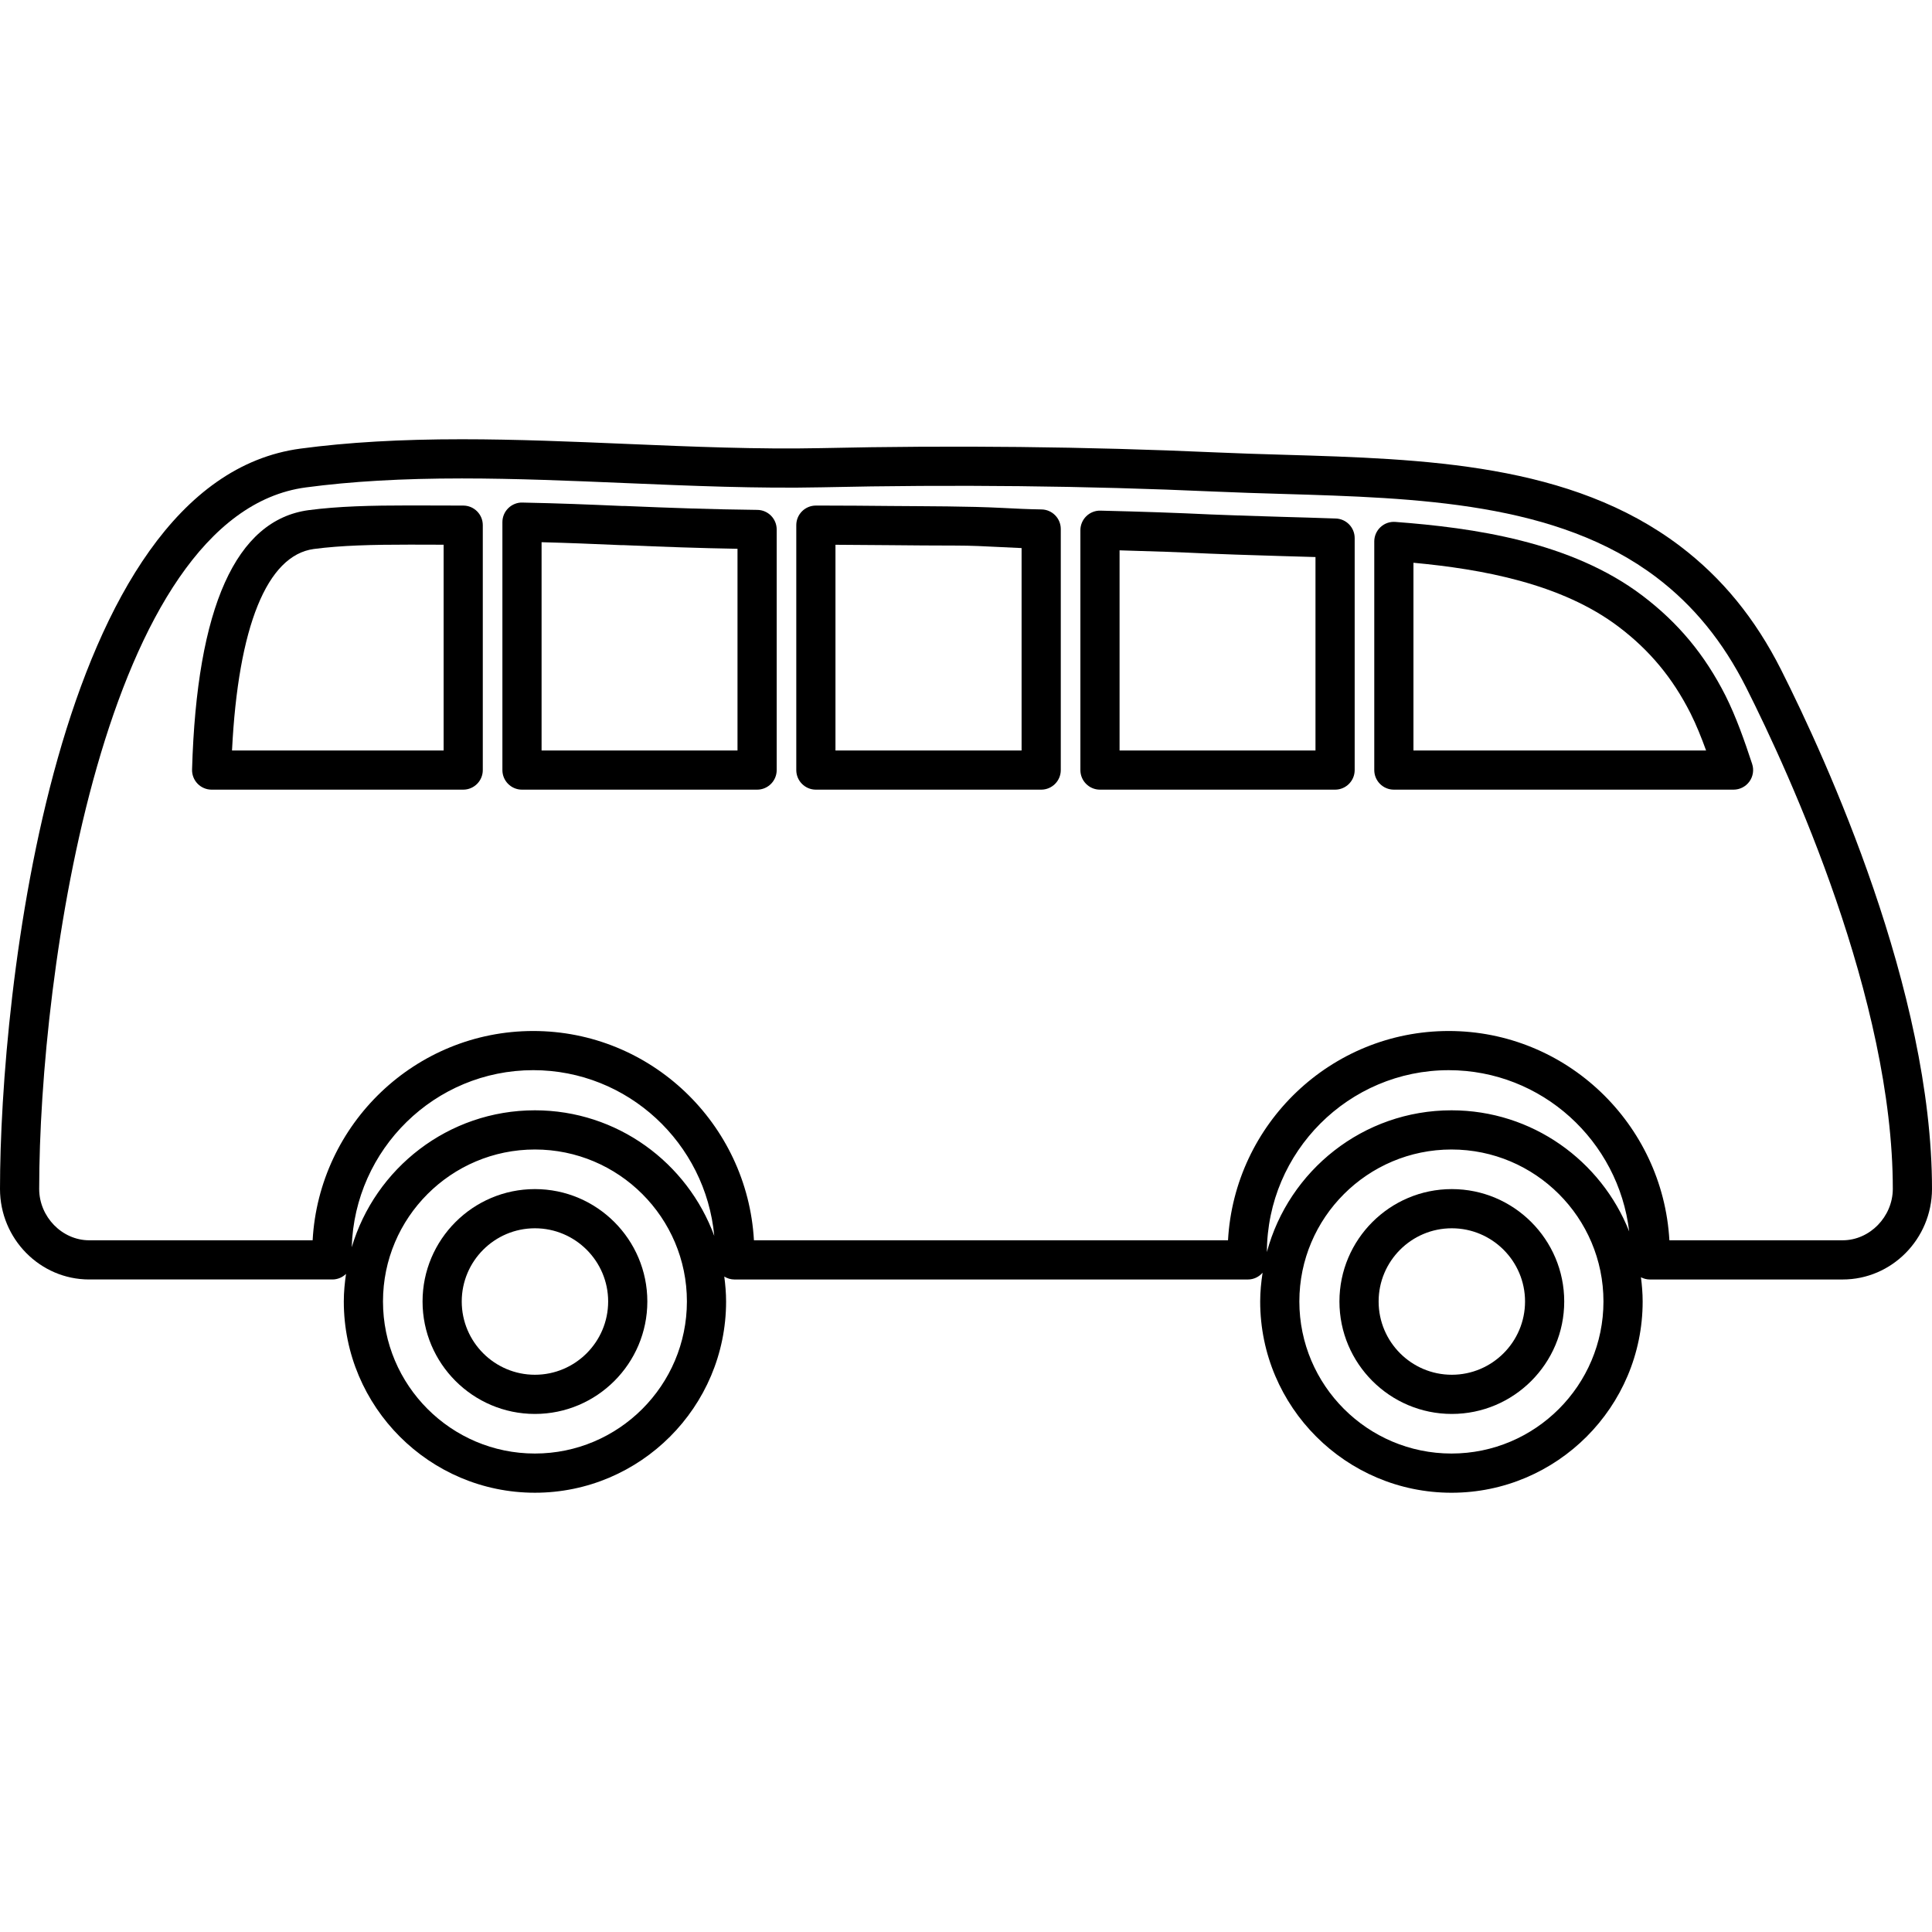
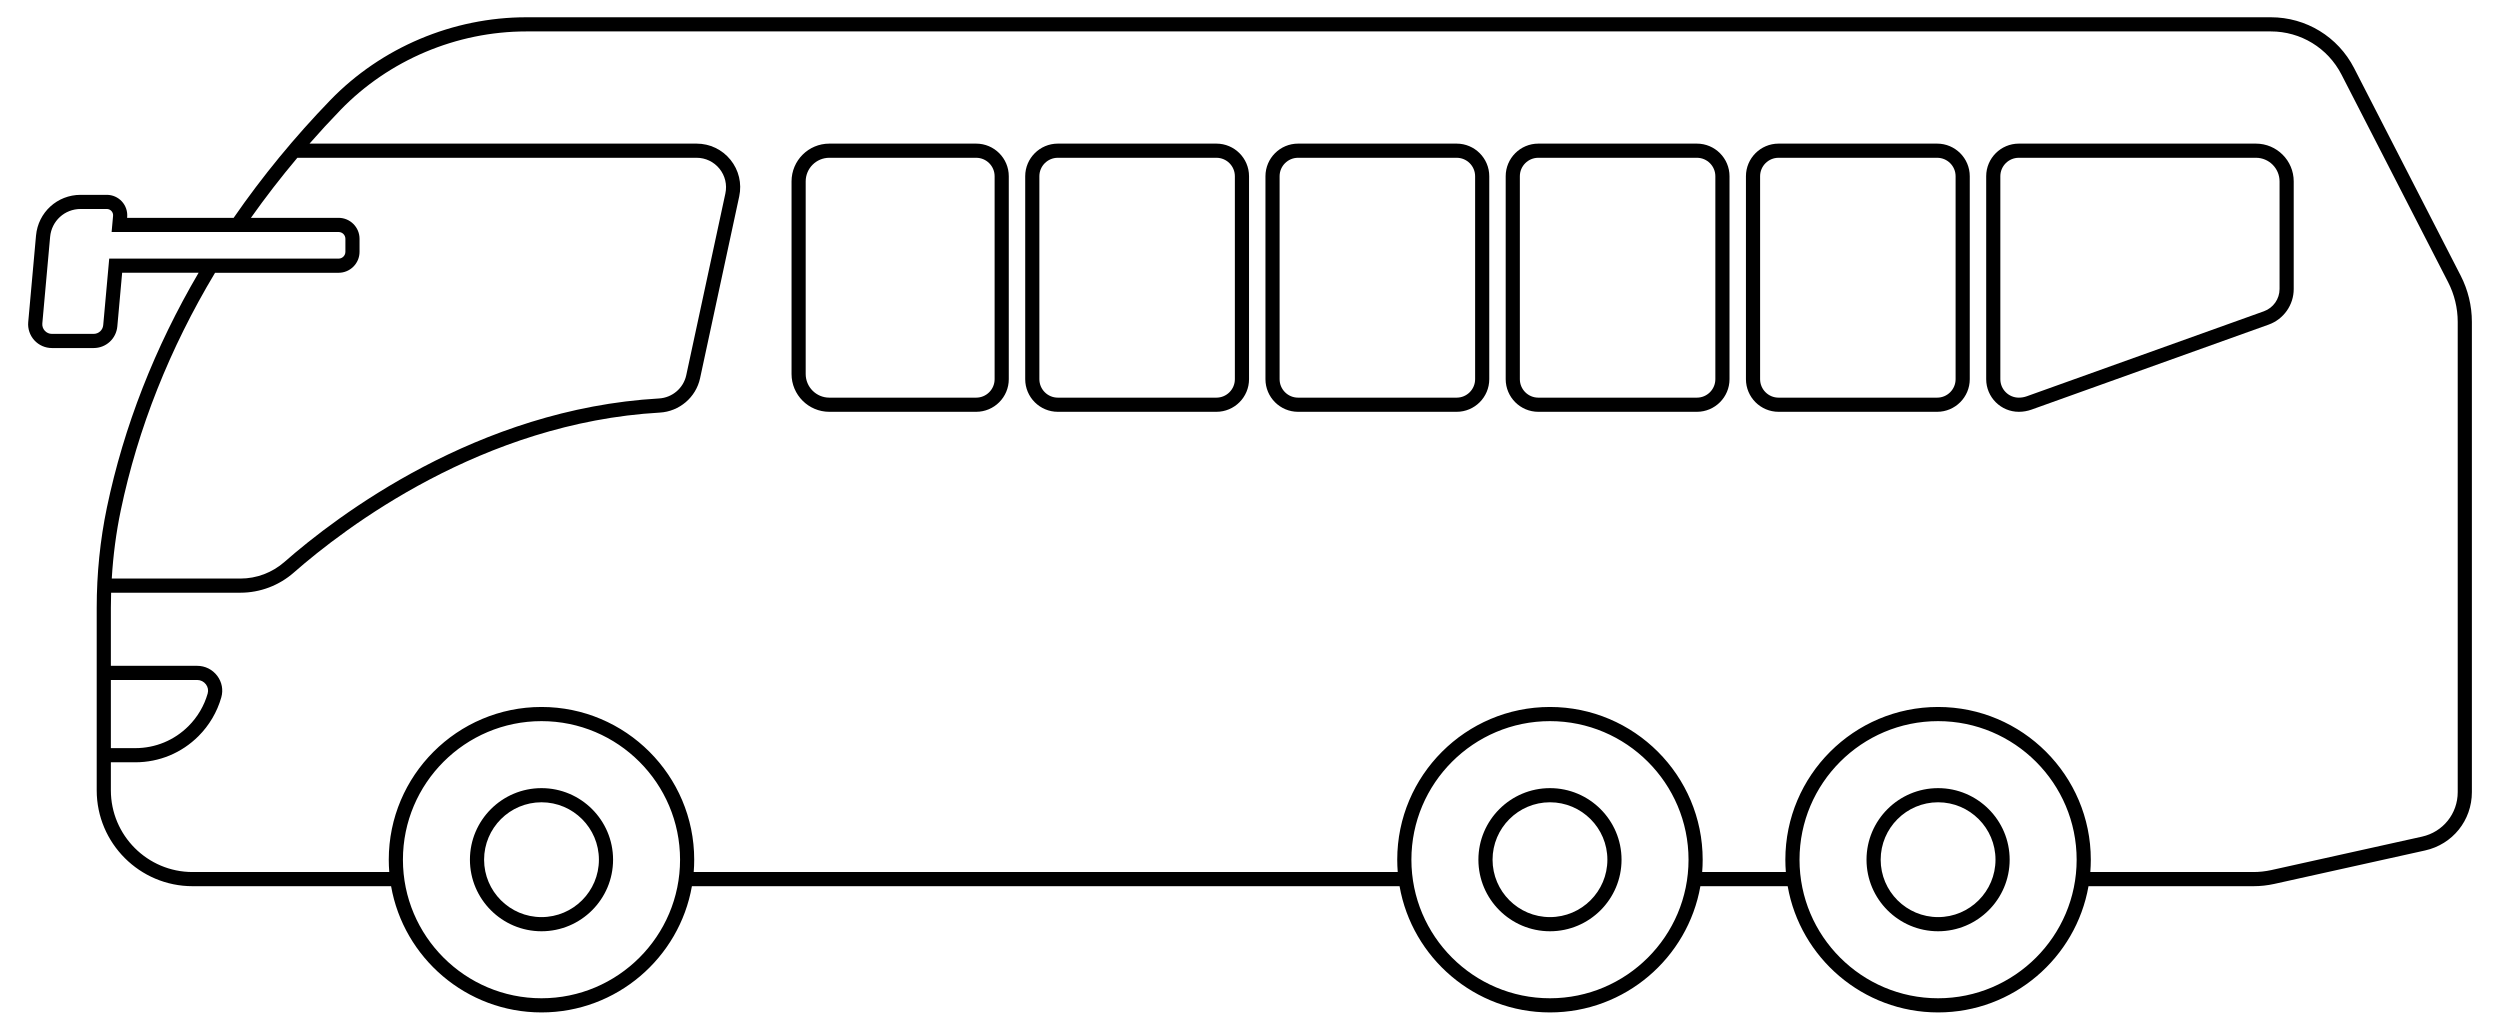
- <svg xmlns="http://www.w3.org/2000/svg" version="1.1" id="Capa_1" x="0px" y="0px" width="612.007px" height="612.006px" viewBox="0 0 612.007 612.006" style="enable-background:new 0 0 612.007 612.006;" xml:space="preserve">
-   <g>
-     <g>
-       <path d="M459.893,376.674c-19.625,0-35.594,15.969-35.594,35.604c0,19.643,15.969,35.621,35.594,35.621    c19.638,0,35.612-15.979,35.612-35.621C495.505,392.645,479.53,376.674,459.893,376.674z M459.893,435.487    c-12.781,0-23.181-10.412-23.181-23.209c0-12.789,10.399-23.191,23.181-23.191c12.791,0,23.2,10.402,23.2,23.191    C483.093,425.075,472.684,435.487,459.893,435.487z" />
-       <path d="M169.448,376.674c-19.625,0-35.594,15.969-35.594,35.604c0,19.643,15.969,35.621,35.594,35.621    c19.637,0,35.612-15.979,35.612-35.621C205.057,392.645,189.085,376.674,169.448,376.674z M169.448,435.487    c-12.782,0-23.181-10.412-23.181-23.209c0-12.789,10.399-23.191,23.181-23.191c12.791,0,23.2,10.402,23.2,23.191    C192.644,425.075,182.239,435.487,169.448,435.487z" />
-       <path d="M239.903,161.519c-14.675-0.174-26.837-0.599-41.875-1.235l-1.099-0.012c-11.19-0.487-19.426-0.825-31.448-1.074    c-1.617-0.059-3.28,0.602-4.469,1.772c-1.192,1.167-1.865,2.765-1.865,4.434v78.533c0,3.427,2.78,6.206,6.206,6.206h74.477    c3.426,0,6.206-2.779,6.206-6.206v-76.211C246.035,164.327,243.301,161.559,239.903,161.519z M233.622,237.73h-62.064v-65.974    c8.726,0.23,15.839,0.524,25.012,0.922l1.105,0.012c12.869,0.546,23.733,0.94,35.948,1.151L233.622,237.73L233.622,237.73z" />
-       <path d="M520.3,188.7c-22.675-17.201-53.754-21.524-78.294-23.37c-1.75-0.127-3.426,0.462-4.688,1.638    c-1.267,1.173-1.986,2.824-1.986,4.549v72.417c0,3.427,2.78,6.206,6.206,6.206h107.601c1.992,0,3.86-0.956,5.027-2.568    c1.167-1.614,1.49-3.688,0.866-5.576c-2.383-7.24-5.049-14.867-8.441-21.64C540.012,207.378,531.655,197.318,520.3,188.7z     M447.744,237.73v-59.463c21.574,2.008,46.877,6.535,65.053,20.323c9.803,7.438,17.024,16.14,22.709,27.353    c1.822,3.637,3.445,7.671,4.94,11.788H447.744z" />
-       <path d="M564.201,212.157c-8.199-16.227-18.653-29.027-31.963-39.135c-34.632-26.269-80.86-27.64-125.565-28.965    c-7.255-0.214-14.47-0.428-21.595-0.751c-40.63-1.831-83.054-2.284-125.038-1.35c-19.926,0.422-41.015-0.469-61.459-1.331    c-17.173-0.729-34.936-1.48-52.289-1.48c-19.451,0-36.152,0.968-51.063,2.957C17.108,152.492,0,314.917,0,376.624    c0,15.814,12.677,28.68,28.255,28.68h76.96c0.022,0,0.047,0.004,0.062,0c1.688,0,3.215-0.68,4.335-1.771    c-0.416,2.861-0.704,5.764-0.704,8.738c0,33.41,27.153,60.588,60.531,60.588c33.397,0,60.568-27.178,60.568-60.588    c0-2.68-0.236-5.303-0.574-7.891c0.962,0.584,2.061,0.928,3.209,0.928h162.593c0.021,0,0.047,0.004,0.062,0    c1.868,0,3.522-0.84,4.658-2.143c-0.453,2.979-0.763,6.008-0.763,9.109c0,33.41,27.189,60.588,60.608,60.588    c33.387,0,60.55-27.178,60.55-60.588c0-2.604-0.22-5.15-0.54-7.668c0.866,0.441,1.815,0.701,2.809,0.701h61.09    c15.55,0,28.245-12.838,28.298-28.639C612.019,313.899,578.582,240.716,564.201,212.157z M169.439,460.442    c-26.532,0-48.118-21.611-48.118-48.174c0-26.543,21.586-48.137,48.118-48.137c26.554,0,48.156,21.592,48.156,48.137    C217.591,438.831,195.99,460.442,169.439,460.442z M169.439,351.717c-27.417,0-50.598,18.34-58.018,43.387    C112.33,364.022,137.739,339,168.92,339c29.946,0,54.607,23.094,57.338,52.494C217.749,368.327,195.527,351.717,169.439,351.717z     M459.797,460.442c-26.573,0-48.196-21.611-48.196-48.174c0-26.543,21.623-48.137,48.196-48.137    c26.542,0,48.137,21.592,48.137,48.137C507.934,438.831,486.339,460.442,459.797,460.442z M459.797,351.717    c-27.994,0-51.547,19.086-58.479,44.895c0.108-31.783,25.908-57.607,57.61-57.607c29.456,0,53.782,22.365,57.155,51.084    C507.208,367.657,485.352,351.717,459.797,351.717z M583.702,392.891h-54.883c-2.085-36.91-32.641-66.297-69.892-66.297    c-37.304,0-67.889,29.395-69.925,66.297H238.829c-2.085-36.91-32.646-66.297-69.909-66.297c-37.285,0-67.855,29.395-69.887,66.297    H28.255c-8.59,0-15.842-7.447-15.842-16.268c0-68.838,20.643-213.733,84.454-222.218c14.362-1.918,30.529-2.849,49.425-2.849    c17.092,0,34.719,0.748,51.771,1.468c20.633,0.872,41.943,1.772,62.257,1.341c41.723-0.931,83.855-0.475,124.207,1.341    c7.184,0.323,14.467,0.54,21.784,0.757c42.754,1.269,86.965,2.582,118.429,26.446c11.776,8.943,21.061,20.342,28.385,34.84    c13.977,27.758,46.483,98.811,46.468,158.891C599.556,385.448,592.279,392.891,583.702,392.891z" />
-       <path d="M146.732,160.151h-0.543c-2.911,0-5.75-0.009-8.525-0.022l-7.814-0.019c-12.431,0-22.641,0.254-32.081,1.49    c-23.023,3.103-35.448,30.744-36.928,82.158c-0.05,1.676,0.583,3.302,1.75,4.503c1.17,1.204,2.777,1.881,4.453,1.881h79.687    c3.426,0,6.206-2.779,6.206-6.206v-77.58C152.939,162.928,150.161,160.151,146.732,160.151z M140.526,237.73h-67.03    c1.949-39.24,11.078-61.825,25.912-63.824c8.751-1.148,18.501-1.381,30.446-1.381l7.77,0.019c0.959,0.003,1.927,0.006,2.905,0.009    v65.177H140.526z" />
-       <path d="M329.909,161.373c-4.199-0.059-8.332-0.267-12.329-0.472c-11.268-0.574-23.516-0.512-35.625-0.621    c-7.103-0.065-14.231-0.13-21.369-0.13h-2.138c-3.426,0-6.206,2.78-6.206,6.206v77.58c0,3.427,2.78,6.206,6.206,6.206h71.374    c3.426,0,6.206-2.779,6.206-6.206V167.58C336.028,164.185,333.301,161.42,329.909,161.373z M323.615,237.73h-58.961V172.57    c5.741,0.019,11.469,0.071,17.189,0.124c7.051,0.065,14.082,0.13,21.068,0.13c4.72,0,9.248,0.23,14.039,0.475    c2.182,0.112,4.399,0.223,6.663,0.317v64.115H323.615L323.615,237.73z" />
-       <path d="M423.139,164.25c-6.19-0.22-11.466-0.369-16.791-0.518l-5.942-0.186c-5.688-0.177-11.569-0.357-16.906-0.583    c-10.613-0.509-21.704-0.891-34.911-1.204c-1.65-0.053-3.286,0.599-4.48,1.766c-1.195,1.167-1.871,2.768-1.871,4.441v75.97    c0,3.427,2.779,6.206,6.206,6.206h74.477c3.426,0,6.206-2.779,6.206-6.206V170.45C429.125,167.111,426.481,164.368,423.139,164.25    z M416.712,237.73h-62.063v-63.398c10.383,0.279,19.493,0.611,28.285,1.033c5.418,0.233,11.349,0.416,17.09,0.593l6.035,0.189    c3.457,0.096,6.924,0.192,10.653,0.31V237.73L416.712,237.73z" />
-     </g>
+ <svg xmlns="http://www.w3.org/2000/svg" version="1.2" viewBox="0 0 1700 700" width="1700" height="700">
+   <style>
+ 		.s0 { fill: #000000 } 
+ 	</style>
+   <g id="&lt;Group&gt;">
+     <path id="&lt;Compound Path&gt;" fill-rule="evenodd" class="s0" d="m1680.88 218.87v319.78c0 19.2-13.1 35.51-31.85 39.67l-102.45 22.73c-4.7 1.04-9.47 1.56-14.21 1.56h-112.19c-8.55 48.71-51.16 85.84-102.28 85.84-51.12 0-93.73-37.13-102.28-85.84h-59.36c-8.55 48.71-51.16 85.84-102.28 85.84-51.12 0-93.73-37.13-102.28-85.84h-481.2c-8.55 48.71-51.16 85.84-102.28 85.84-51.12 0-93.73-37.13-102.28-85.84h-135c-35.94 0-65.18-29.24-65.18-65.18v-124.16c0-23.21 2.34-46.17 6.95-68.24 11.49-54.94 32.45-108.57 62.34-159.55h-51.99l-3.28 36.47c-0.76 8.39-7.69 14.72-16.11 14.72h-28.38c-4.53 0-8.88-1.92-11.94-5.27-3.05-3.34-4.57-7.85-4.16-12.36l5.3-58.84c1.43-15.8 14.46-27.71 30.32-27.71h17.83c3.89 0 7.63 1.64 10.26 4.52 2.62 2.87 3.93 6.75 3.58 10.62l-0.04 0.5h72.44c19.42-28.1 41.54-55.03 65.78-80.08 34.67-35.78 83.26-56.31 133.3-56.31h1186.21c23.96 0 45.66 13.25 56.62 34.58l72.49 141.15c4.97 9.67 7.6 20.53 7.6 31.4zm-1450.63-43.01c2.55 0 4.62-2.08 4.62-4.62v-8.86c0-2.55-2.07-4.62-4.62-4.62h-154.35l0.99-10.99c0.11-1.21-0.28-2.37-1.1-3.27-0.82-0.89-1.94-1.39-3.15-1.39h-17.83c-10.84 0-19.75 8.15-20.73 18.96l-5.3 58.83c-0.17 1.86 0.43 3.64 1.68 5.01 1.26 1.37 2.97 2.13 4.83 2.13h28.38c3.41 0 6.21-2.56 6.52-5.96l4.08-45.22zm1441 43.01c0-9.35-2.26-18.68-6.54-27l-72.49-141.15c-9.3-18.1-27.72-29.35-48.06-29.35h-1186.21c-47.45 0-93.51 19.46-126.38 53.38q-10.85 11.21-21.1 22.91h263.21c9 0 17.4 4.01 23.06 11.01 5.66 7 7.82 16.08 5.93 24.88l-26.62 123.65c-2.8 13-14.06 22.6-27.38 23.36-120.53 6.88-214.16 78.33-248.83 108.74-10.08 8.86-23 13.74-36.37 13.74h-87.91q-0.16 5.11-0.17 10.23v39.49h58.69c5.4 0 10.37 2.47 13.63 6.79 3.21 4.24 4.22 9.59 2.77 14.67-2.82 9.91-8.18 19.01-15.5 26.34-11.48 11.48-26.75 17.8-42.99 17.8h-16.6v19.07c0 30.63 24.92 55.55 55.55 55.55h133.76q-0.33-4.15-0.34-8.39c0-57.26 46.59-103.85 103.85-103.85 57.27 0 103.85 46.59 103.85 103.85q0 4.24-0.34 8.39h478.74q-0.33-4.15-0.34-8.39c0-57.26 46.59-103.85 103.85-103.85 57.27 0 103.85 46.59 103.85 103.85q0 4.24-0.34 8.39h56.9q-0.33-4.15-0.34-8.39c0-57.26 46.59-103.85 103.86-103.85 57.26 0 103.85 46.59 103.85 103.85q-0.01 4.24-0.34 8.39h110.96c4.04 0 8.12-0.45 12.13-1.33l102.44-22.73c14.31-3.17 24.31-15.62 24.31-30.27zm-1595.86 289.86h16.6c13.67 0 26.52-5.32 36.18-14.98 6.17-6.17 10.68-13.83 13.05-22.16 0.61-2.15 0.18-4.43-1.19-6.24-1.43-1.88-3.59-2.97-5.95-2.97h-58.69zm387.05 75.87c0-51.96-42.27-94.23-94.23-94.23-51.95 0-94.22 42.27-94.22 94.23 0 51.95 42.27 94.22 94.22 94.22 51.96 0 94.23-42.27 94.23-94.22zm685.76 0c0-51.96-42.27-94.23-94.23-94.23-51.95 0-94.22 42.27-94.22 94.23 0 51.95 42.27 94.22 94.22 94.22 51.96 0 94.23-42.27 94.23-94.22zm263.92 0c0-51.96-42.27-94.23-94.22-94.23-51.96 0-94.23 42.27-94.23 94.23 0 51.95 42.27 94.22 94.23 94.22 51.95 0 94.22-42.27 94.22-94.22zm-1329.99-237.6c-3.15 15.11-5.19 30.66-6.13 46.42h87.47c11.03 0 21.69-4.03 30.02-11.35 35.42-31.07 131.11-104.07 254.63-111.12 9.01-0.51 16.63-7 18.52-15.77l26.62-123.65c1.27-5.94-0.19-12.07-4.01-16.8-3.82-4.73-9.5-7.44-15.57-7.44h-271.48c-11.15 13.25-21.7 26.89-31.57 40.84h59.62c7.85 0 14.24 6.4 14.24 14.25v8.86c0 7.86-6.39 14.25-14.24 14.25h-84.01c-30.91 51.52-52.47 105.85-64.11 161.51z" />
+     <path id="&lt;Compound Path&gt;" fill-rule="evenodd" class="s0" d="m416.89 584.59c0 26.84-21.84 48.67-48.67 48.67-26.84 0-48.67-21.83-48.67-48.67 0-26.83 21.83-48.66 48.67-48.66 26.83 0 48.67 21.83 48.67 48.66zm-9.63 0c0-21.52-17.51-39.04-39.04-39.04-21.53 0-39.04 17.52-39.04 39.04 0 21.53 17.51 39.04 39.04 39.04 21.53 0 39.04-17.51 39.04-39.04z" />
+     <path id="&lt;Compound Path&gt;" fill-rule="evenodd" class="s0" d="m1102.65 584.59c0 26.84-21.84 48.67-48.67 48.67-26.84 0-48.67-21.83-48.67-48.67 0-26.83 21.83-48.66 48.67-48.66 26.83 0 48.67 21.83 48.67 48.66zm-9.63 0c0-21.52-17.51-39.04-39.04-39.04-21.53 0-39.04 17.52-39.04 39.04 0 21.53 17.51 39.04 39.04 39.04 21.53 0 39.04-17.51 39.04-39.04z" />
+     <path id="&lt;Compound Path&gt;" fill-rule="evenodd" class="s0" d="m1366.57 584.59c0 26.84-21.83 48.67-48.67 48.67-26.83 0-48.67-21.83-48.67-48.67 0-26.83 21.84-48.66 48.67-48.66 26.84 0 48.67 21.83 48.67 48.66zm-9.63 0c0-21.52-17.51-39.04-39.04-39.04-21.52 0-39.04 17.52-39.04 39.04 0 21.53 17.52 39.04 39.04 39.04 21.53 0 39.04-17.51 39.04-39.04z" />
+     <path id="&lt;Compound Path&gt;" fill-rule="evenodd" class="s0" d="m685.97 119.84v138.01c0 12.23-9.95 22.18-22.18 22.18h-99.85c-14.17 0-25.69-11.53-25.69-25.7v-130.98c0-14.17 11.52-25.69 25.69-25.69h99.85c12.23 0 22.18 9.95 22.18 22.18zm-9.63 0c0-6.92-5.63-12.55-12.55-12.55h-99.85c-8.86 0-16.07 7.2-16.07 16.06v130.98c0 8.86 7.21 16.07 16.07 16.07h99.85c6.92 0 12.55-5.63 12.55-12.55z" />
+     <path id="&lt;Compound Path&gt;" fill-rule="evenodd" class="s0" d="m849.34 119.84v138.01c0 12.23-9.95 22.18-22.18 22.18h-107.84c-12.23 0-22.18-9.95-22.18-22.18v-138.01c0-12.23 9.95-22.18 22.18-22.18h107.84c12.23 0 22.18 9.95 22.18 22.18zm-9.63 0c0-6.92-5.63-12.55-12.55-12.55h-107.84c-6.92 0-12.55 5.63-12.55 12.55v138.01c0 6.92 5.63 12.55 12.55 12.55h107.84c6.92 0 12.55-5.63 12.55-12.55z" />
+     <path id="&lt;Compound Path&gt;" fill-rule="evenodd" class="s0" d="m1012.7 119.84v138.01c0 12.23-9.95 22.18-22.17 22.18h-107.85c-12.22 0-22.17-9.95-22.17-22.18v-138.01c0-12.23 9.95-22.18 22.17-22.18h107.85c12.22 0 22.17 9.95 22.17 22.18zm-9.62 0c0-6.92-5.63-12.55-12.55-12.55h-107.85c-6.92 0-12.55 5.63-12.55 12.55v138.01c0 6.92 5.63 12.55 12.55 12.55h107.85c6.92 0 12.55-5.63 12.55-12.55z" />
+     <path id="&lt;Compound Path&gt;" fill-rule="evenodd" class="s0" d="m1176.07 119.84v138.01c0 12.23-9.95 22.18-22.18 22.18h-107.84c-12.23 0-22.18-9.95-22.18-22.18v-138.01c0-12.23 9.95-22.18 22.18-22.18h107.84c12.23 0 22.18 9.95 22.18 22.18zm-9.63 0c0-6.92-5.63-12.55-12.55-12.55h-107.84c-6.92 0-12.55 5.63-12.55 12.55v138.01c0 6.92 5.63 12.55 12.55 12.55h107.84c6.92 0 12.55-5.63 12.55-12.55z" />
+     <path id="&lt;Compound Path&gt;" fill-rule="evenodd" class="s0" d="m1339.44 119.84v138.01c0 12.23-9.95 22.18-22.18 22.18h-107.84c-12.23 0-22.18-9.95-22.18-22.18v-138.01c0-12.23 9.95-22.18 22.18-22.18h107.84c12.23 0 22.18 9.95 22.18 22.18zm-9.63 0c0-6.92-5.63-12.55-12.55-12.55h-107.84c-6.92 0-12.55 5.63-12.55 12.55v138.01c0 6.92 5.63 12.55 12.55 12.55h107.84c6.92 0 12.55-5.63 12.55-12.55z" />
+     <path id="&lt;Compound Path&gt;" fill-rule="evenodd" class="s0" d="m1559.73 123.35v73.19c0 10.82-6.84 20.54-17.03 24.19l-161.24 57.8c-2.79 0.99-5.71 1.5-8.67 1.5-12.23 0-22.18-9.95-22.18-22.18v-138.01c0-12.23 9.95-22.18 22.18-22.18h161.25c14.16 0 25.69 11.52 25.69 25.69zm-9.63 0c0-8.86-7.21-16.06-16.06-16.06h-161.25c-6.92 0-12.56 5.63-12.56 12.55v138.01c0 6.92 5.64 12.55 12.56 12.55q2.8 0 5.43-0.94l161.23-57.79c6.37-2.29 10.65-8.36 10.65-15.13z" />
  </g>
-   <g>
- </g>
-   <g>
- </g>
-   <g>
- </g>
-   <g>
- </g>
-   <g>
- </g>
-   <g>
- </g>
-   <g>
- </g>
-   <g>
- </g>
-   <g>
- </g>
-   <g>
- </g>
-   <g>
- </g>
-   <g>
- </g>
-   <g>
- </g>
-   <g>
- </g>
-   <g>
- </g>
</svg>
